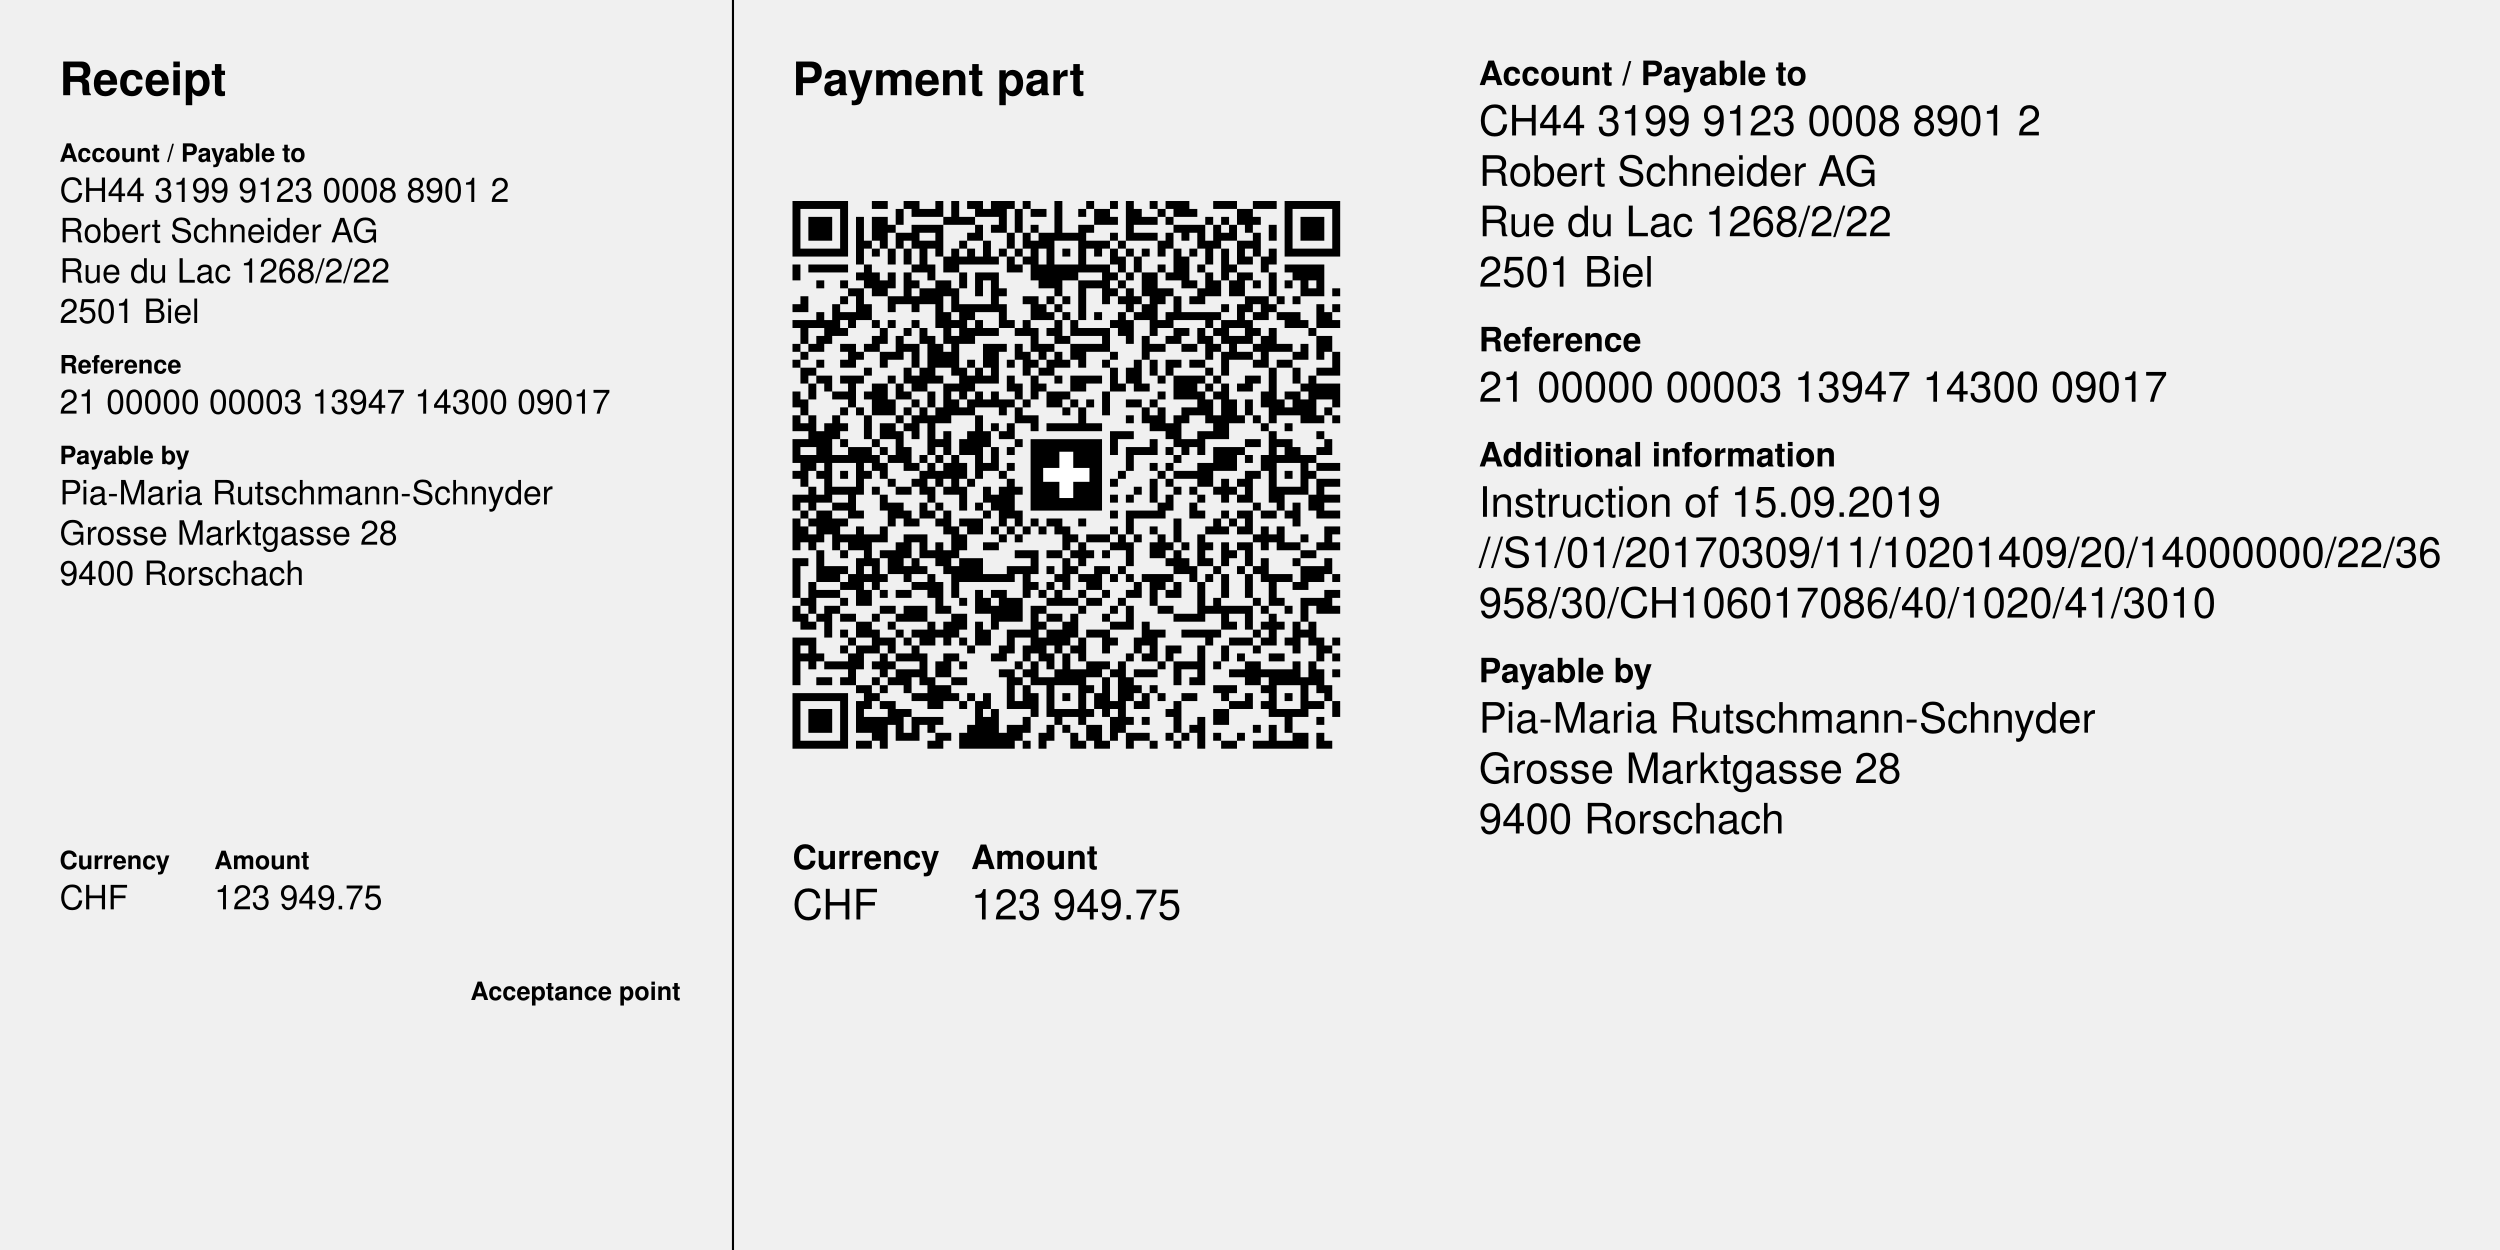
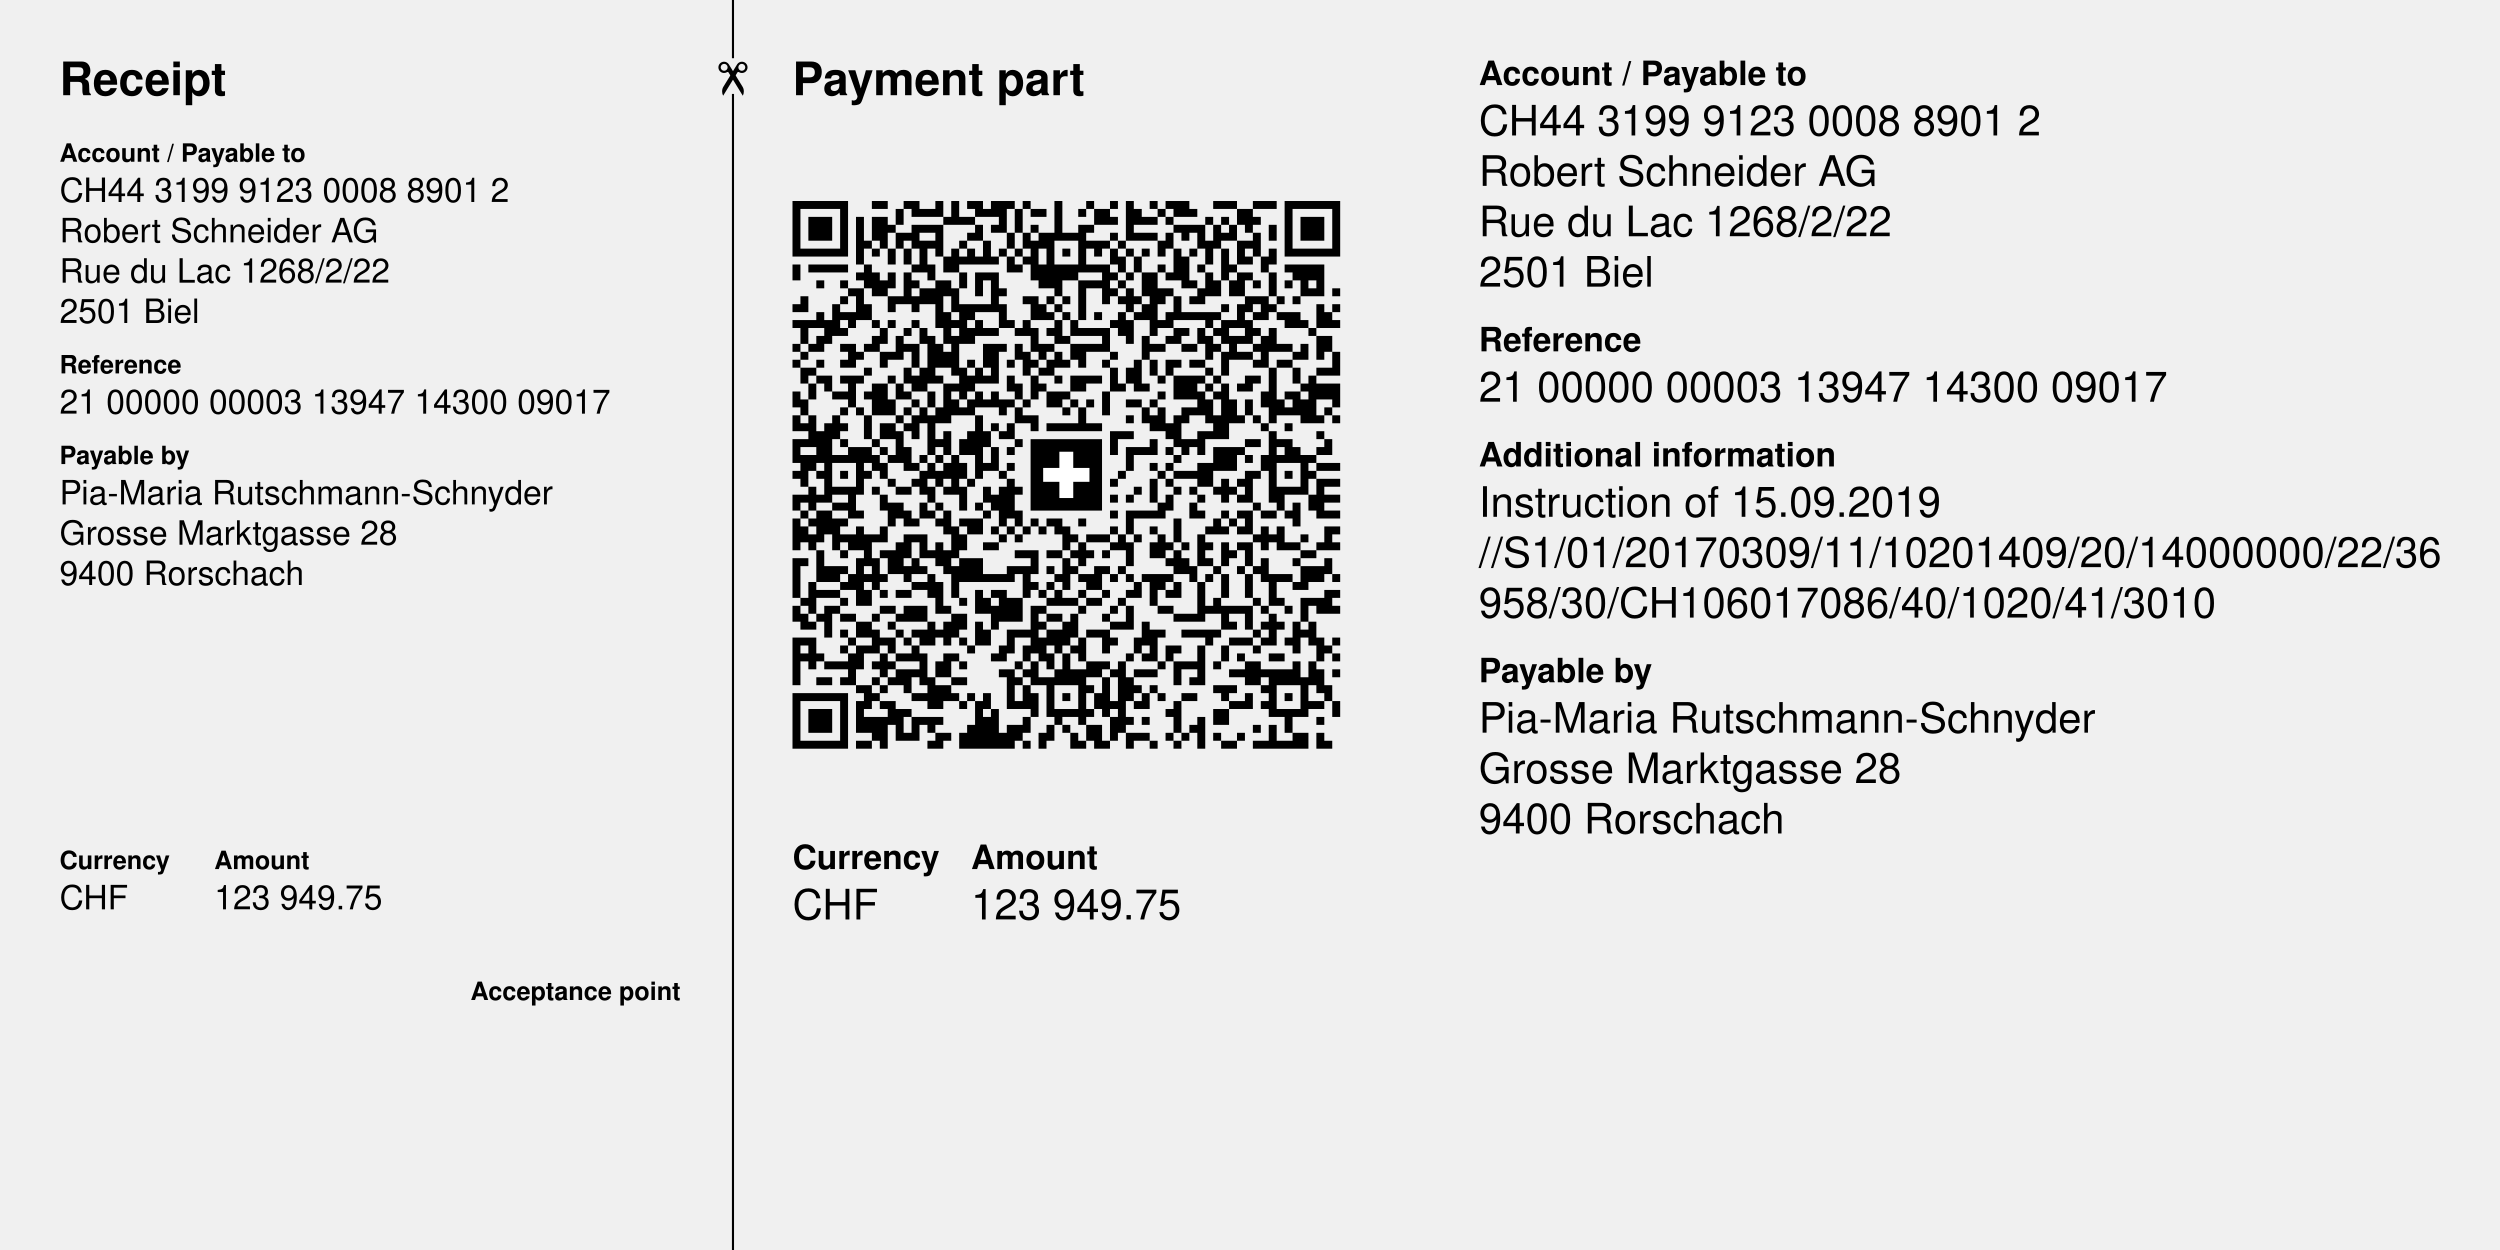
<svg xmlns="http://www.w3.org/2000/svg" width="210mm" height="105mm" version="1.1" viewBox="0 0 595.276 297.638">
  <g font-family="Helvetica,Arial" transform="translate(0 297.638)">
    <g transform="translate(188.702 -119.367) scale(1.89)">
      <path d="M0,-69h7v1h-7zm10,0h2v1h-2zm4,0h2v1h-2zm4,0h1v2h-1zm2,0h1v3h-1zm2,0h2v1h-2z m3,0h2v2h-2zm2,0h1v1h-1zm2,0h1v1h-1zm4,0h1v5h-1zm4,0h1v1h-1zm3,0h1v1h-1z m2,0h1v5h-1zm3,0h1v1h-1zm2,0h3v1h-3zm6,0h3v1h-3zm5,0h3v1h-3zm4,0h7v1h-7z m-62,1h1v6h-1zm6,0h1v6h-1zm7,0h1v2h-1zm2,0h3v1h-3zm8,0h2v1h-2zm5,0h1v3h-1z m2,0h2v1h-2zm6,0h1v1h-1zm2,0h2v2h-2zm5,0h1v2h-1zm3,0h1v1h-1zm2,0h3v1h-3z m8,0h2v2h-2zm6,0h1v6h-1zm6,0h1v6h-1zm-66,1h3v3h-3zm6,0h1v6h-1zm2,0h2v3h-2z m9,0h1v1h-1zm2,0h2v1h-2zm5,0h1v2h-1zm14,0h1v1h-1zm4,0h2v1h-2zm3,0h1v1h-1z m5,0h1v1h-1zm2,0h1v1h-1zm4,0h1v1h-1zm6,0h3v3h-3zm-52,1h1v1h-1zm3,0h4v1h-4z m8,0h1v2h-1zm2,0h1v1h-1zm5,0h1v1h-1zm6,0h1v6h-1zm1,0h1v1h-1zm11,0h4v1h-4z m5,0h1v3h-1zm2,0h1v2h-1zm2,0h1v1h-1zm3,0h1v2h-1zm-47,1h3v1h-3zm5,0h1v3h-1z m4,0h1v1h-1zm5,0h1v2h-1zm2,0h1v2h-1zm2,0h2v2h-2zm3,0h2v1h-2zm6,0h1v1h-1z m3,0h3v1h-3zm4,0h1v2h-1zm2,0h1v1h-1zm2,0h1v2h-1zm3,0h1v1h-1zm4,0h1v3h-1z m-49,1h1v1h-1zm2,0h1v1h-1zm2,0h1v1h-1zm2,0h3v1h-3zm6,0h1v1h-1zm3,0h1v3h-1z m6,0h1v5h-1zm7,0h3v1h-3zm4,0h1v1h-1zm5,0h1v2h-1zm6,0h1v3h-1zm4,0h1v3h-1z m1,0h1v1h-1zm-56,1h5v1h-5zm9,0h1v1h-1zm2,0h1v2h-1zm2,0h1v2h-1zm2,0h1v3h-1z m4,0h1v3h-1zm2,0h1v2h-1zm4,0h1v1h-1zm2,0h1v1h-1zm4,0h1v5h-1zm2,0h1v1h-1z m4,0h1v1h-1zm2,0h1v2h-1zm2,0h1v1h-1zm2,0h1v1h-1zm4,0h1v4h-1zm2,0h1v1h-1z m4,0h1v4h-1zm6,0h1v2h-1zm3,0h5v1h-5zm-44,1h1v2h-1zm2,0h1v1h-1zm2,0h1v1h-1z m2,0h1v1h-1zm2,0h1v2h-1zm2,0h1v1h-1zm12,0h1v2h-1zm2,0h1v2h-1zm6,0h1v4h-1z m8,0h1v1h-1zm2,0h1v2h-1zm-59,1h1v2h-1zm2,0h5v1h-5zm7,0h1v3h-1zm6,0h1v1h-1z m2,0h1v2h-1zm11,0h1v1h-1zm3,0h1v3h-1zm2,0h3v2h-3zm4,0h3v1h-3zm9,0h1v1h-1z m5,0h1v1h-1zm4,0h1v1h-1zm7,0h5v1h-5zm-54,1h1v1h-1zm2,0h1v3h-1zm2,0h1v2h-1z m2,0h1v4h-1zm7,0h1v2h-1zm2,0h3v1h-3zm16,0h1v4h-1zm1,0h1v1h-1zm2,0h1v1h-1z m2,0h2v3h-2zm3,0h1v1h-1zm5,0h1v3h-1zm4,0h1v3h-1zm1,0h1v1h-1zm3,0h1v3h-1z m3,0h4v1h-4zm-60,1h1v1h-1zm3,0h1v1h-1zm5,0h1v2h-1zm4,0h1v1h-1zm3,0h1v6h-1z m1,0h1v2h-1zm4,0h1v2h-1zm2,0h1v4h-1zm8,0h1v2h-1zm3,0h1v5h-1zm1,0h2v1h-2z m4,0h1v1h-1zm9,0h1v1h-1zm3,0h1v2h-1zm2,0h1v2h-1zm3,0h1v1h-1zm4,0h1v1h-1z m2,0h1v2h-1zm2,0h1v2h-1zm-59,1h2v1h-2zm9,0h2v2h-2zm4,0h1v3h-1zm6,0h1v1h-1z m14,0h1v1h-1zm2,0h1v3h-1zm4,0h2v1h-2zm5,0h1v2h-1zm14,0h1v1h-1zm3,0h1v1h-1z m-67,1h1v2h-1zm5,0h1v1h-1zm2,0h1v3h-1zm4,0h2v1h-2zm3,0h1v2h-1zm14,0h2v1h-2z m3,0h1v1h-1zm2,0h1v1h-1zm7,0h1v1h-1zm2,0h1v1h-1zm2,0h1v5h-1zm1,0h1v1h-1z m2,0h1v3h-1zm2,0h1v1h-1zm7,0h3v1h-3zm4,0h1v1h-1zm2,0h1v1h-1zm-63,1h1v1h-1z m5,0h1v4h-1zm4,0h1v2h-1zm3,0h1v1h-1zm9,0h1v5h-1zm1,0h3v1h-3zm4,0h1v3h-1z m4,0h2v2h-2zm3,0h1v1h-1zm11,0h1v2h-1zm10,0h1v1h-1zm2,0h1v3h-1zm1,0h1v1h-1z m2,0h2v1h-2zm7,0h1v3h-1zm2,0h1v1h-1zm-65,1h1v2h-1zm3,0h2v1h-2zm13,0h1v4h-1z m3,0h1v1h-1zm10,0h1v1h-1zm2,0h1v1h-1zm4,0h1v1h-1zm3,0h1v3h-1zm2,0h1v1h-1z m4,0h1v2h-1zm2,0h5v1h-5zm9,0h2v1h-2zm3,0h3v1h-3zm6,0h1v2h-1zm-67,1h3v1h-3z m4,0h1v3h-1zm3,0h1v1h-1zm3,0h1v1h-1zm2,0h1v1h-1zm3,0h1v1h-1zm5,0h1v1h-1z m3,0h1v2h-1zm4,0h1v1h-1zm2,0h1v2h-1zm4,0h1v3h-1zm2,0h1v2h-1zm5,0h1v1h-1z m2,0h1v3h-1zm4,0h1v1h-1zm6,0h1v1h-1zm2,0h1v3h-1zm1,0h1v1h-1zm2,0h1v3h-1z m5,0h3v1h-3zm6,0h1v1h-1zm-67,1h1v2h-1zm5,0h1v1h-1zm5,0h1v2h-1zm3,0h1v1h-1z m2,0h1v2h-1zm6,0h1v2h-1zm2,0h2v1h-2zm4,0h1v1h-1zm2,0h1v3h-1zm2,0h1v1h-1z m4,0h4v1h-4zm12,0h2v1h-2zm3,0h1v2h-1zm2,0h1v1h-1zm5,0h1v1h-1zm2,0h1v3h-1z m5,0h1v1h-1zm-62,1h1v2h-1zm7,0h1v2h-1zm3,0h1v3h-1zm4,-0h1v6h-1zm3,0h1v5h-1z m14,0h1v1h-1zm5,0h1v2h-1zm5,0h1v3h-1zm3,0h2v1h-2zm5,0h1v3h-1zm3,0h1v3h-1z m1,0h1v1h-1zm3,0h1v4h-1zm7,0h2v2h-2zm-66,1h1v1h-1zm2,0h1v1h-1zm4,0h2v1h-2z m3,0h1v1h-1zm5,0h2v1h-2zm4,0h1v3h-1zm6,0h2v3h-2zm2,0h1v1h-1zm2,0h1v2h-1z m3,0h2v1h-2zm4,0h4v1h-4zm10,0h2v1h-2zm4,0h2v1h-2zm4,0h1v1h-1zm5,0h1v1h-1z m3,0h2v1h-2zm3,0h1v2h-1zm-63,1h1v1h-1zm6,0h2v1h-2zm4,0h2v1h-2zm4,0h1v2h-1z m4,0h1v2h-1zm10,-0h1v3h-1zm2,0h1v1h-1zm2,0h1v2h-1zm2,0h2v1h-2zm5,0h1v1h-1z m14,-0h1v3h-1zm2,0h2v1h-2zm7,0h1v1h-1zm3,0h1v1h-1zm2,-0h1v3h-1zm-68,1h1v1h-1z m3,0h1v1h-1zm3,0h2v1h-2zm5,0h1v1h-1zm11,0h1v1h-1zm5,0h1v1h-1zm3,0h1v1h-1z m2,-0h1v2h-1zm2,0h1v1h-1zm2,0h1v1h-1zm3,0h1v1h-1zm4,0h1v4h-1zm2,-0h1v2h-1z m2,0h2v1h-2zm3,0h2v1h-2zm8,0h1v1h-1zm3,0h2v1h-2zm-60,1h2v1h-2zm8,0h1v1h-1z m5,0h1v2h-1zm2,0h1v3h-1zm5,0h1v4h-1zm2,-0h1v2h-1zm2,0h1v2h-1zm6,0h1v1h-1z m9,0h1v3h-1zm2,-0h1v2h-1zm5,0h1v1h-1zm5,0h1v1h-1zm8,0h1v7h-1zm3,-0h1v2h-1z m3,0h2v1h-2zm-65,1h1v1h-1zm2,0h2v1h-2zm3,0h3v1h-3zm6,0h1v1h-1zm3,0h1v2h-1z m3,-0h1v1h-1zm4,0h1v2h-1zm2,-0h1v1h-1zm3,0h1v2h-1zm3,0h1v3h-1zm3,-0h1v1h-1z m2,0h4v1h-4zm11,0h1v1h-1zm2,0h3v3h-3zm3,-0h1v1h-1zm2,0h1v1h-1zm4,0h2v1h-2z m8,0h1v6h-1zm-63,1h1v2h-1zm2,0h1v1h-1zm3,0h1v3h-1zm3,0h2v4h-2zm3,0h1v2h-1z m6,0h1v5h-1zm1,0h1v1h-1zm8,0h1v2h-1zm3,0h1v1h-1zm4,0h2v1h-2zm6,0h1v1h-1z m3,0h1v1h-1zm8,0h1v1h-1zm2,-0h1v7h-1zm2,0h2v1h-2zm8,0h1v1h-1zm2,0h3v2h-3z m-66,1h1v2h-1zm5,0h2v1h-2zm4,0h1v1h-1zm5,0h1v1h-1zm3,0h1v2h-1zm6,0h1v2h-1z m2,0h1v2h-1zm7,0h2v2h-2zm2,0h1v1h-1zm5,0h1v3h-1zm7,0h1v1h-1zm5,0h1v3h-1z m2,0h1v1h-1zm6,0h1v2h-1zm3,0h2v1h-2zm-61,1h1v2h-1zm11,0h1v2h-1zm3,0h1v1h-1z m5,0h1v2h-1zm2,0h1v2h-1zm2,0h1v1h-1zm2,0h2v1h-2zm3,0h1v1h-1zm6,0h1v1h-1z m2,0h1v1h-1zm5,0h2v1h-2zm3,0h1v1h-1zm7,0h1v3h-1zm3,0h1v3h-1zm2,0h1v2h-1z m4,0h1v2h-1zm2,0h2v2h-2zm5,0h1v1h-1zm-62,1h1v1h-1zm2,0h1v1h-1zm6,0h1v1h-1z m2,0h1v2h-1zm2,0h1v2h-1zm3,0h1v1h-1zm5,0h1v1h-1zm2,0h1v2h-1zm6,0h1v1h-1z m2,-0h1v3h-1zm8,0h1v2h-1zm2,-0h1v3h-1zm3,0h2v1h-2zm13,0h1v1h-1zm5,0h1v1h-1z m-67,1h1v2h-1zm2,0h1v4h-1zm3,0h1v3h-1zm4,0h1v3h-1zm4,0h1v1h-1zm2,-0h1v3h-1z m2,0h1v5h-1zm6,0h1v8h-1zm6,0h2v1h-2zm13,0h1v1h-1zm3,-0h1v2h-1zm3,0h1v4h-1z m1,0h1v1h-1zm4,-0h1v3h-1zm3,0h1v1h-1zm2,0h1v1h-1zm6,0h1v1h-1zm2,0h1v1h-1z m2,0h1v1h-1zm-67,1h1v1h-1zm3,0h1v10h-1zm2,0h1v1h-1zm5,0h2v2h-2zm3,0h1v1h-1z m11,0h1v1h-1zm2,0h1v2h-1zm3,0h1v1h-1zm2,0h4v1h-4zm5,0h2v1h-2zm10,0h1v2h-1z m12,0h1v1h-1zm3,0h1v1h-1zm-59,1h1v4h-1zm10,0h1v4h-1zm6,0h1v3h-1zm3,0h1v3h-1z m2,0h1v2h-1zm2,0h1v1h-1zm14,0h3v1h-3zm11,0h1v3h-1zm1,0h1v1h-1zm8,0h1v9h-1z m6,0h1v1h-1zm-66,1h1v3h-1zm1,0h1v1h-1zm5,0h1v1h-1zm4,0h1v1h-1zm8,0h1v1h-1z m3,0h1v2h-1zm7,0h1v1h-1zm12,0h1v2h-1zm5,0h1v2h-1zm4,0h2v1h-2zm8,0h2v1h-2z m4,0h2v1h-2zm6,0h1v2h-1zm-60,1h3v2h-3zm4,0h1v1h-1zm3,0h1v3h-1zm11,0h1v3h-1z m2,0h1v1h-1zm15,0h3v1h-3zm5,0h1v1h-1zm2,0h1v1h-1zm4,0h3v3h-3zm3,0h1v1h-1z m6,0h2v2h-2zm4,0h1v1h-1zm-65,1h2v2h-2zm4,0h2v1h-2zm5,0h1v2h-1zm2,0h1v1h-1z m4,0h1v1h-1zm2,0h1v1h-1zm2,0h1v5h-1zm22,0h1v2h-1zm6,0h1v1h-1zm9,0h1v1h-1z m2,0h1v2h-1zm2,0h1v1h-1zm3,0h1v5h-1zm1,0h1v1h-1zm-57,1h1v4h-1zm3,0h1v2h-1z m4,0h1v1h-1zm2,0h1v2h-1zm2,0h1v2h-1zm2,0h1v2h-1zm3,0h1v1h-1zm3,0h1v1h-1z m18,0h1v1h-1zm2,0h1v1h-1zm4,0h2v3h-2zm15,0h3v1h-3zm-66,1h2v1h-2zm3,0h1v1h-1z m3,0h1v1h-1zm3,0h1v1h-1zm7,0h1v3h-1zm2,0h1v2h-1zm8,0h1v1h-1zm15,0h1v1h-1z m5,0h1v1h-1zm2,0h3v1h-3zm9,0h1v4h-1zm1,0h1v1h-1zm4,0h1v1h-1zm3,0h1v1h-1z m-64,1h1v1h-1zm11,0h1v1h-1zm3,0h1v1h-1zm7,0h1v1h-1zm5,0h1v5h-1zm13,0h1v1h-1z m5,0h1v3h-1zm2,0h1v1h-1zm7,0h1v3h-1zm2,0h1v1h-1zm10,0h1v5h-1zm1,0h2v1h-2z m-65,1h1v3h-1zm3,0h3v1h-3zm5,0h1v1h-1zm3,0h2v1h-2zm4,0h1v2h-1zm2,0h1v1h-1z m2,0h1v3h-1zm3,0h1v2h-1zm2,0h1v5h-1zm2,0h1v1h-1zm15,0h1v1h-1zm5,0h1v1h-1z m2,0h1v1h-1zm3,0h1v1h-1zm2,0h1v1h-1zm6,0h3v1h-3zm-61,1h2v1h-2zm3,0h1v1h-1z m4,0h1v3h-1zm4,0h1v2h-1zm14,0h1v2h-1zm15,0h1v1h-1zm2,0h1v1h-1zm5,0h1v2h-1z m4,0h1v1h-1zm5,0h1v1h-1zm5,0h1v2h-1zm4,0h1v2h-1zm2,0h2v1h-2zm-67,1h1v1h-1z m5,0h2v1h-2zm7,0h2v2h-2zm4,0h1v2h-1zm2,0h1v1h-1zm5,0h1v1h-1zm23,0h1v2h-1z m4,0h1v2h-1zm8,0h1v1h-1zm5,0h1v3h-1zm-62,1h1v1h-1zm2,0h2v3h-2zm5,0h1v1h-1z m6,0h1v2h-1zm3,0h1v1h-1zm2,0h1v3h-1zm5,0h1v1h-1zm4,0h1v2h-1zm12,0h1v1h-1z m2,0h4v1h-4zm9,0h1v1h-1zm3,0h1v1h-1zm2,0h2v1h-2zm3,0h2v1h-2zm3,0h1v1h-1z m5,0h2v1h-2zm-67,1h1v4h-1zm2,0h1v1h-1zm3,0h1v4h-1zm1,0h1v1h-1zm6,0h1v1h-1z m3,0h1v1h-1zm3,0h1v1h-1zm3,0h3v1h-3zm9,0h1v1h-1zm2,0h2v1h-2zm4,0h1v1h-1z m6,0h1v2h-1zm6,0h1v3h-1zm5,0h1v2h-1zm2,0h1v1h-1zm2,0h1v2h-1zm-56,1h1v2h-1z m7,0h1v3h-1zm3,0h1v2h-1zm9,0h1v4h-1zm2,0h2v1h-2zm3,0h1v1h-1zm2,0h1v1h-1z m2,0h1v1h-1zm2,0h1v1h-1zm2,0h2v1h-2zm7,0h1v1h-1zm5,0h1v1h-1zm7,0h1v1h-1z m2,0h1v1h-1zm2,0h1v1h-1zm3,0h1v3h-1zm2,0h1v3h-1zm6,0h1v3h-1zm1,0h1v1h-1z m-66,1h2v1h-2zm4,0h2v1h-2zm3,-0h1v4h-1zm1,0h1v1h-1zm4,0h3v1h-3zm7,0h1v2h-1z m5,0h1v1h-1zm2,0h1v1h-1zm6,0h2v1h-2zm3,0h3v1h-3zm4,0h1v2h-1zm2,0h1v1h-1z m3,0h1v3h-1zm5,-0h1v4h-1zm7,0h1v1h-1zm2,0h1v1h-1zm4,0h1v1h-1zm-62,1h1v1h-1z m5,0h1v1h-1zm6,0h2v2h-2zm3,0h1v2h-1zm2,-0h1v3h-1zm6,0h2v1h-2zm10,0h1v1h-1z m2,-0h1v3h-1zm4,0h1v1h-1zm2,-0h1v3h-1zm3,0h1v2h-1zm2,0h1v1h-1zm2,0h1v1h-1z m3,0h1v1h-1zm2,-0h1v3h-1zm2,0h2v1h-2zm6,0h2v1h-2zm4,0h1v1h-1zm2,0h1v1h-1z m-65,1h1v4h-1zm3,0h1v1h-1zm5,0h2v1h-2zm6,0h1v1h-1zm2,0h1v3h-1zm9,0h3v1h-3z m4,0h2v1h-2zm3,0h1v1h-1zm2,0h1v1h-1zm2,0h1v1h-1zm9,0h1v3h-1zm7,0h1v1h-1z m2,-0h1v2h-1zm7,0h2v1h-2zm-64,1h1v5h-1zm1,0h1v1h-1zm7,0h1v6h-1zm2,-0h1v4h-1z m2,0h2v2h-2zm3,0h1v2h-1zm6,0h3v3h-3zm9,0h1v2h-1zm4,-0h1v4h-1zm13,0h1v1h-1z m2,0h1v2h-1zm3,-0h1v1h-1zm7,0h1v3h-1zm4,-0h1v1h-1zm4,0h1v2h-1zm-63,1h2v2h-2z m2,0h1v1h-1zm8,0h1v2h-1zm2,0h1v1h-1zm4,-0h1v4h-1zm7,0h3v1h-3zm5,0h1v1h-1z m3,0h1v1h-1zm3,-0h1v3h-1zm1,0h1v1h-1zm2,0h1v1h-1zm9,0h1v2h-1zm3,0h1v1h-1z m3,0h1v1h-1zm2,0h1v1h-1zm6,0h3v2h-3zm-57,1h1v2h-1zm2,0h1v1h-1zm2,0h1v1h-1z m6,-0h1v3h-1zm7,0h4v1h-4zm5,-0h1v3h-1zm4,0h1v1h-1zm3,0h2v1h-2zm4,0h1v1h-1z m2,0h1v1h-1zm2,0h4v1h-4zm8,0h1v1h-1zm2,-0h1v3h-1zm3,0h1v3h-1zm3,0h1v4h-1z m1,0h2v1h-2zm7,0h1v1h-1zm-66,1h1v4h-1zm4,0h1v1h-1zm9,0h2v1h-2zm3,0h1v4h-1z m12,0h1v1h-1zm2,0h1v1h-1zm5,0h1v1h-1zm6,0h1v2h-1zm2,0h1v3h-1zm1,0h1v1h-1z m2,0h1v2h-1zm3,0h1v5h-1zm12,0h2v1h-2zm-60,1h3v1h-3zm6,0h1v2h-1zm2,0h1v1h-1z m2,0h2v1h-2zm10,0h1v3h-1zm2,0h2v1h-2zm6,0h1v1h-1zm2,0h1v2h-1zm3,0h1v1h-1z m3,0h1v1h-1zm3,0h1v1h-1zm5,0h1v1h-1zm20,0h1v3h-1zm1,0h1v1h-1zm-67,1h1v1h-1z m5,0h1v1h-1zm15,0h1v1h-1zm3,0h1v2h-1zm2,0h3v3h-3zm6,0h1v1h-1zm2,0h2v1h-2z m3,0h2v1h-2zm4,0h1v1h-1zm12,0h1v2h-1zm5,0h1v1h-1zm3,0h1v1h-1zm3,0h3v1h-3z m-64,1h1v2h-1zm4,0h1v4h-1zm1,0h1v1h-1zm6,0h2v1h-2zm3,0h3v2h-3zm5,0h1v1h-1z m6,0h1v3h-1zm5,0h1v6h-1zm1,-0h1v1h-1zm5,0h1v1h-1zm4,0h1v1h-1zm2,0h1v3h-1z m4,0h2v1h-2zm6,0h1v1h-1zm2,0h4v1h-4zm5,0h1v1h-1zm3,0h1v1h-1zm2,0h1v2h-1z m2,0h1v1h-1zm2,0h1v1h-1zm-67,1h1v2h-1zm2,0h1v1h-1zm3,0h2v1h-2zm4,0h1v1h-1z m3,0h1v1h-1zm7,0h2v2h-2zm12,0h2v1h-2zm3,0h1v3h-1zm4,0h1v1h-1zm9,0h3v1h-3z m6,0h1v2h-1zm3,0h1v2h-1zm3,0h1v4h-1zm-58,1h1v1h-1zm6,0h2v2h-2zm4,0h1v1h-1z m5,0h1v3h-1zm2,0h1v3h-1zm4,0h1v3h-1zm8,0h1v1h-1zm3,0h1v3h-1zm6,0h2v1h-2z m4,0h1v3h-1zm11,0h1v1h-1zm4,0h1v1h-1zm2,0h1v1h-1zm2,0h1v4h-1zm2,0h1v3h-1z m-59,1h1v1h-1zm4,0h1v3h-1zm3,0h1v1h-1zm2,0h2v1h-2zm3,0h1v1h-1zm2,0h1v1h-1z m4,0h1v2h-1zm3,0h3v1h-3zm5,0h2v2h-2zm5,0h3v1h-3zm8,0h1v4h-1zm1,0h1v1h-1z m3,0h5v1h-5zm9,0h1v1h-1zm6,0h1v1h-1zm-64,1h1v6h-1zm1,0h2v1h-2zm6,0h1v1h-1z m4,0h2v1h-2zm3,0h1v1h-1zm2,0h1v1h-1zm5,0h1v1h-1zm6,0h1v2h-1zm4,0h1v3h-1z m5,0h1v3h-1zm3,0h2v1h-2zm4,0h1v2h-1zm9,0h1v1h-1zm3,0h3v1h-3zm4,0h1v1h-1z m3,0h1v1h-1zm4,0h1v3h-1zm2,0h1v1h-1zm-66,1h1v3h-1zm4,0h1v1h-1zm2,0h1v3h-1z m1,0h1v1h-1zm3,0h1v1h-1zm3,0h1v2h-1zm7,0h1v1h-1zm4,0h1v2h-1zm3,0h1v2h-1z m4,0h1v1h-1zm2,0h1v1h-1zm4,0h1v1h-1zm8,0h2v1h-2zm4,0h1v5h-1zm3,0h1v2h-1z m4,0h1v1h-1zm9,0h1v1h-1zm-66,1h1v1h-1zm2,0h1v1h-1zm4,0h1v4h-1zm4,0h1v3h-1z m2,0h2v1h-2zm3,0h1v4h-1zm3,0h1v3h-1zm1,0h1v1h-1zm5,0h1v1h-1zm7,-0h1v2h-1z m2,0h1v4h-1zm8,0h1v1h-1zm2,0h1v1h-1zm3,0h1v1h-1zm9,0h1v1h-1zm4,0h2v1h-2z m8,0h1v1h-1zm-64,1h3v1h-3zm6,0h1v1h-1zm2,0h1v1h-1zm6,0h1v2h-1zm3,0h1v1h-1z m7,0h1v1h-1zm2,0h1v3h-1zm7,-0h2v2h-2zm2,0h1v1h-1zm2,0h1v9h-1zm5,0h1v1h-1z m2,0h3v1h-3zm5,0h1v1h-1zm4,0h2v3h-2zm6,0h1v3h-1zm2,0h1v3h-1zm-52,1h2v2h-2z m2,0h1v1h-1zm11,0h2v1h-2zm3,0h1v1h-1zm4,0h1v2h-1zm2,0h2v2h-2zm5,0h1v1h-1z m3,0h3v1h-3zm5,0h1v2h-1zm7,0h2v1h-2zm4,0h4v1h-4zm7,0h1v3h-1zm2,-0h1v1h-1z m-65,1h2v1h-2zm3,0h1v1h-1zm4,0h1v1h-1zm2,0h1v1h-1zm5,0h1v4h-1zm3,0h2v1h-2z m7,0h1v4h-1zm1,0h1v1h-1zm3,0h2v1h-2zm8,0h1v5h-1zm3,0h1v3h-1zm8,-0h1v1h-1z m10,0h1v5h-1zm1,0h2v1h-2zm3,0h1v5h-1zm-56,1h2v1h-2zm3,0h1v1h-1zm3,0h1v1h-1z m4,0h2v2h-2zm11,0h1v3h-1zm3,0h1v4h-1zm4,0h1v5h-1zm1,0h1v1h-1zm6,0h1v1h-1z m2,0h1v1h-1zm8,0h3v1h-3zm6,0h1v1h-1zm8,0h1v2h-1zm-67,1h7v1h-7zm9,0h2v1h-2z m6,0h2v1h-2zm5,0h1v1h-1zm2,0h1v1h-1zm2,0h1v2h-1zm6,0h1v3h-1zm4,0h1v1h-1z m4,0h1v2h-1zm6,0h1v2h-1zm2,0h1v1h-1zm3,0h2v1h-2zm5,0h1v1h-1zm3,0h1v2h-1z m5,0h1v1h-1zm-62,1h1v6h-1zm6,0h1v6h-1zm2,0h1v4h-1zm1,-0h1v1h-1zm2,0h2v1h-2z m7,0h1v1h-1zm3,0h1v1h-1zm2,0h1v6h-1zm5,-0h1v1h-1zm12,0h1v1h-1zm3,0h1v1h-1z m5,0h1v4h-1zm7,-0h2v1h-2zm4,0h1v1h-1zm6,0h2v1h-2zm3,0h1v2h-1zm-66,1h3v3h-3z m10,0h2v2h-2zm2,-0h1v1h-1zm11,0h1v5h-1zm8,0h3v1h-3zm4,0h1v1h-1zm10,0h1v1h-1z m6,0h2v2h-2zm8,-0h3v1h-3zm-52,1h3v2h-3zm6,0h4v1h-4zm9,0h1v4h-1zm5,0h1v2h-1z m4,0h1v1h-1zm7,0h1v3h-1zm2,0h1v1h-1zm2,0h1v1h-1zm7,0h1v4h-1zm11,0h1v2h-1z m4,0h1v1h-1zm-53,1h1v2h-1zm2,0h1v2h-1zm2,0h1v1h-1zm5,0h1v3h-1zm5,0h2v2h-2z m5,0h1v2h-1zm2,0h1v1h-1zm3,0h2v2h-2zm13,0h1v1h-1zm8,0h1v1h-1zm2,0h1v3h-1z m-50,1h2v1h-2zm4,0h1v1h-1zm4,0h2v1h-2zm3,0h1v2h-1zm5,0h1v2h-1zm5,0h1v2h-1z m4,0h1v2h-1zm7,0h3v1h-3zm5,0h1v1h-1zm2,0h1v1h-1zm4,0h1v1h-1zm3,0h1v1h-1z m7,0h2v2h-2zm3,0h1v2h-1zm-65,1h5v1h-5zm7,0h2v1h-2zm3,0h1v1h-1zm6,0h2v1h-2z m10,0h1v1h-1zm2,0h1v1h-1zm7,0h1v1h-1zm2,0h2v1h-2zm4,0h1v1h-1zm3,0h1v1h-1z m3,0h1v1h-1zm6,0h2v1h-2zm4,0h2v1h-2zm3,0h2v1h-2zm6,0h1v1h-1z" fill="#000000" />
    </g>
    <g transform="translate(188.702 -119.367)">
      <path d="M56.693,-73.701h17.008v17.008h-17.008z" fill="#000000" />
      <path d="M63.543,-70.709h3.307v11.024h-3.307zm-3.858,3.858h11.024v3.307h-11.024z" fill="#ffffff" />
    </g>
    <g transform="translate(188.702 -0)">
      <text x="0" y="-274.976" font-size="11" font-weight="bold">Payment part</text>
      <text x="0" y="-90.709" font-size="8" font-weight="bold">Currency</text>
      <text x="0" y="-78.709" font-size="10">CHF</text>
    </g>
    <g transform="translate(231.222 -0)">
      <text x="0" y="-90.709" font-size="8" font-weight="bold">Amount</text>
      <text x="0" y="-78.709" font-size="10">123 949.75</text>
    </g>
    <g transform="translate(352.12 -0)">
      <text x="0" y="-277.376" font-size="8" font-weight="bold">Account / Payable to</text>
      <text x="0" y="-265.376" font-size="10">CH44 3199 9123 0008 8901 2</text>
      <text x="0" y="-253.376" font-size="10">Robert Schneider AG</text>
      <text x="0" y="-241.376" font-size="10">Rue du Lac 1268/2/22</text>
      <text x="0" y="-229.376" font-size="10">2501 Biel</text>
      <text x="0" y="-213.976" font-size="8" font-weight="bold">Reference</text>
      <text x="0" y="-201.976" font-size="10">21 00000 00003 13947 14300 09017</text>
      <text x="0" y="-186.576" font-size="8" font-weight="bold">Additional information</text>
      <text x="0" y="-174.576" font-size="10">Instruction of 15.09.2019</text>
      <text x="0" y="-162.576" font-size="10">//S1/01/20170309/11/10201409/20/14000000/22/36</text>
      <text x="0" y="-150.576" font-size="10">958/30/CH106017086/40/1020/41/3010</text>
      <text x="0" y="-135.176" font-size="8" font-weight="bold">Payable by</text>
      <text x="0" y="-123.176" font-size="10">Pia-Maria Rutschmann-Schnyder</text>
      <text x="0" y="-111.176" font-size="10">Grosse Marktgasse 28</text>
      <text x="0" y="-99.176" font-size="10">9400 Rorschach</text>
    </g>
    <g transform="translate(14.173 -0)">
      <text x="0" y="-274.976" font-size="11" font-weight="bold">Receipt</text>
      <text x="0" y="-259.134" font-size="6" font-weight="bold">Account / Payable to</text>
      <text x="0" y="-249.534" font-size="8">CH44 3199 9123 0008 8901 2</text>
      <text x="0" y="-239.934" font-size="8">Robert Schneider AG</text>
      <text x="0" y="-230.334" font-size="8">Rue du Lac 1268/2/22</text>
      <text x="0" y="-220.734" font-size="8">2501 Biel</text>
      <text x="0" y="-208.734" font-size="6" font-weight="bold">Reference</text>
      <text x="0" y="-199.134" font-size="8">21 00000 00003 13947 14300 09017</text>
      <text x="0" y="-187.134" font-size="6" font-weight="bold">Payable by</text>
      <text x="0" y="-177.534" font-size="8">Pia-Maria Rutschmann-Schnyder</text>
      <text x="0" y="-167.934" font-size="8">Grosse Marktgasse 28</text>
      <text x="0" y="-158.334" font-size="8">9400 Rorschach</text>
      <text x="0" y="-90.709" font-size="6" font-weight="bold">Currency</text>
      <text x="0" y="-81.109" font-size="8">CHF</text>
    </g>
    <g transform="translate(51.024 -0)">
      <text x="0" y="-90.709" font-size="6" font-weight="bold">Amount</text>
      <text x="0" y="-81.109" font-size="8">123 949.75</text>
    </g>
    <text x="112.029" y="-59.528" font-size="6" font-weight="bold">Acceptance point</text>
-     <path d="M174.529,-0l0,-297.95m-174.529,0l595.899,0" stroke="#000000" stroke-width="0.5" fill="none" />
+     <path d="M174.529,-0l0,-275.272m0,-8.504l0,-14.173m-174.529,0l595.899,0" stroke="#000000" stroke-width="0.5" fill="none" />
+     <g transform="translate(171.468 -274.847) scale(0.006)">
+       <path d="M131.754,-359.388c-33.041,54.539,-52.384,110.154,-52.384,192.144c0,62.702,15.27,120.654,41.122,167.596l567.598,-926.232c10.25,-16.724,34.279,-23.091,63.969,-5.805c33.06,19.242,71.495,30.268,112.507,30.268 c123.676,0,223.937,-100.261,223.937,-223.937c0,-123.676,-100.261,-223.937,-223.937,-223.937c-76.348,0,-143.773,38.208,-184.195,96.548l-548.617,893.353zm728.561,-904.861c75.929,0,137.48,61.551,137.48,137.48 c0,75.929,-61.551,137.48,-137.48,137.48c-75.929,0,-137.48,-61.551,-137.48,-137.48c0,-75.929,61.551,-137.48,137.48,-137.48z" fill="#000000" />
+     </g>
+     <g transform="translate(177.591 -274.847) scale(-0.006 0.006)">
+       <path d="M131.754,-359.388c-33.041,54.539,-52.384,110.154,-52.384,192.144c0,62.702,15.27,120.654,41.122,167.596l567.598,-926.232c10.25,-16.724,34.279,-23.091,63.969,-5.805c33.06,19.242,71.495,30.268,112.507,30.268 c123.676,0,223.937,-100.261,223.937,-223.937c0,-123.676,-100.261,-223.937,-223.937,-223.937c-76.348,0,-143.773,38.208,-184.195,96.548l-548.617,893.353zm728.561,-904.861c75.929,0,137.48,61.551,137.48,137.48 c0,75.929,-61.551,137.48,-137.48,137.48c-75.929,0,-137.48,-61.551,-137.48,-137.48c0,-75.929,61.551,-137.48,137.48,-137.48z" fill="#000000" />
+     </g>
  </g>
</svg>
